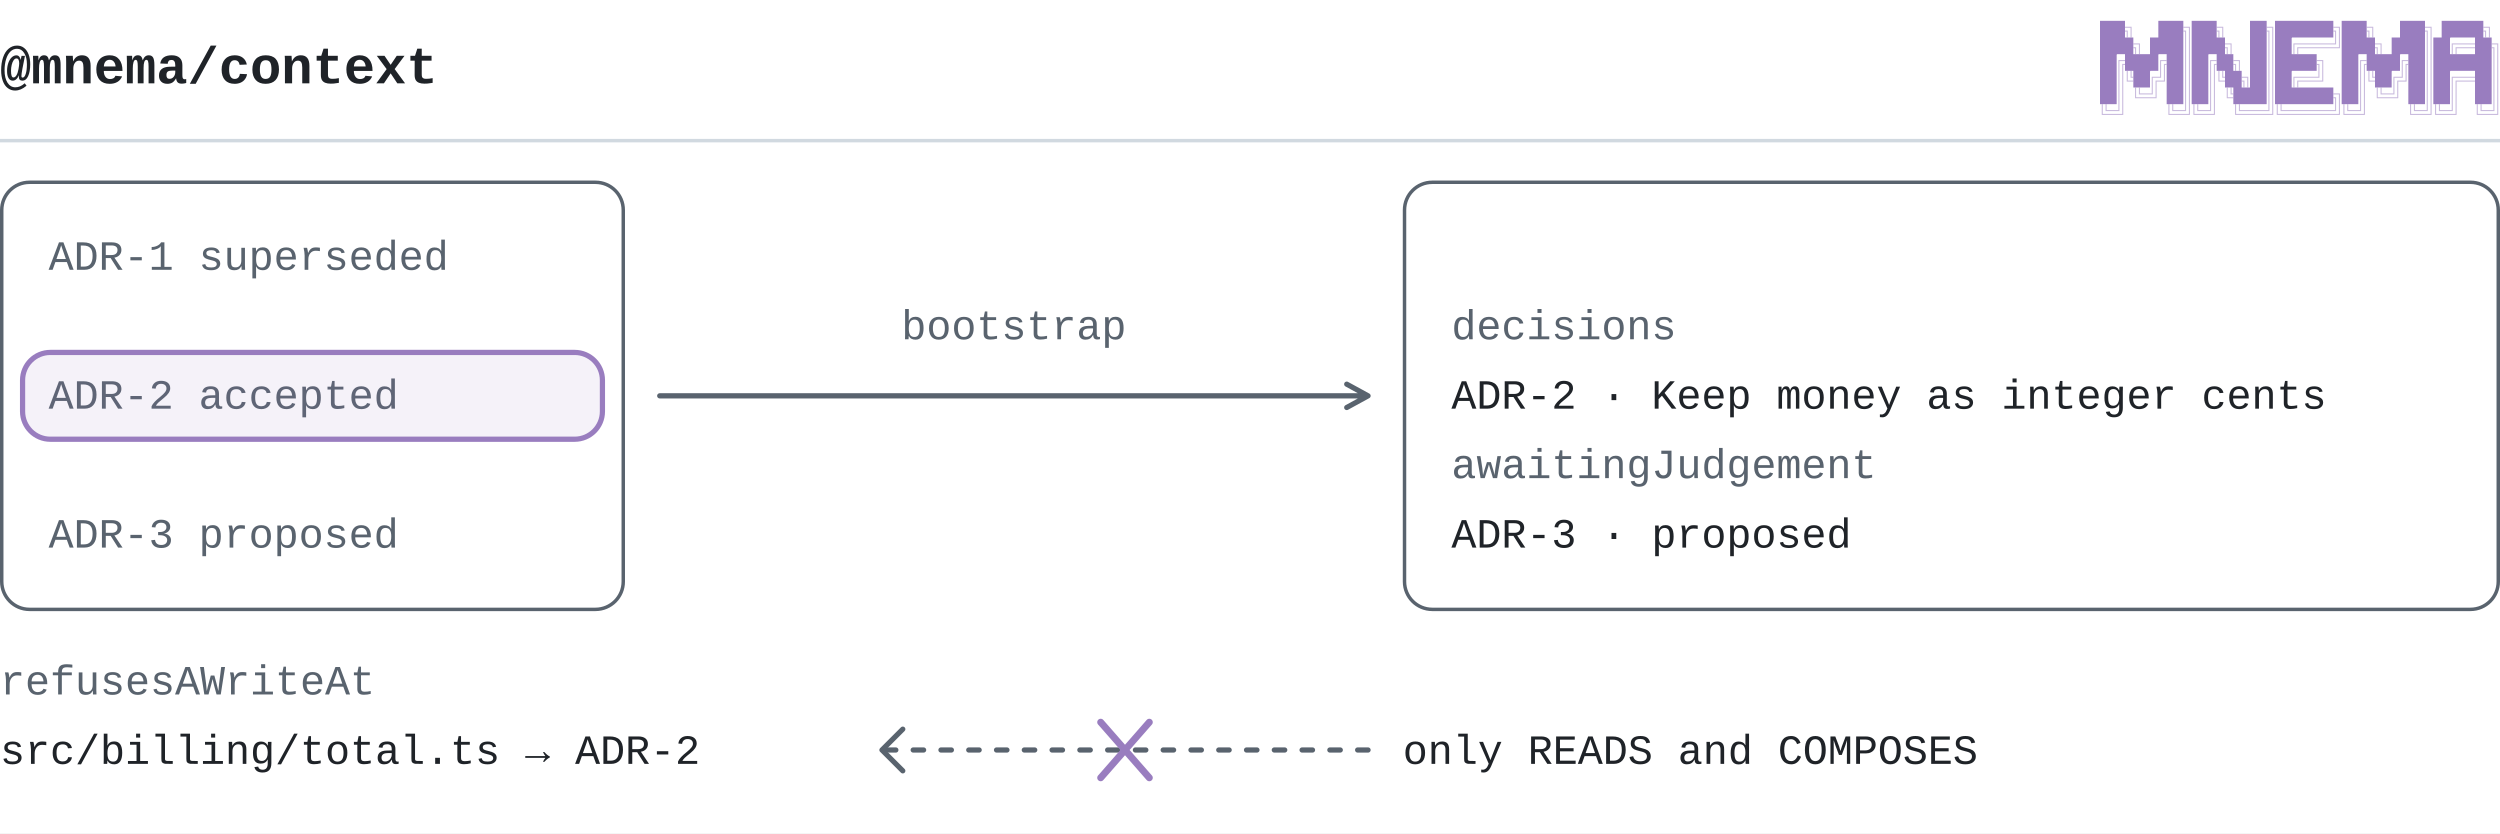
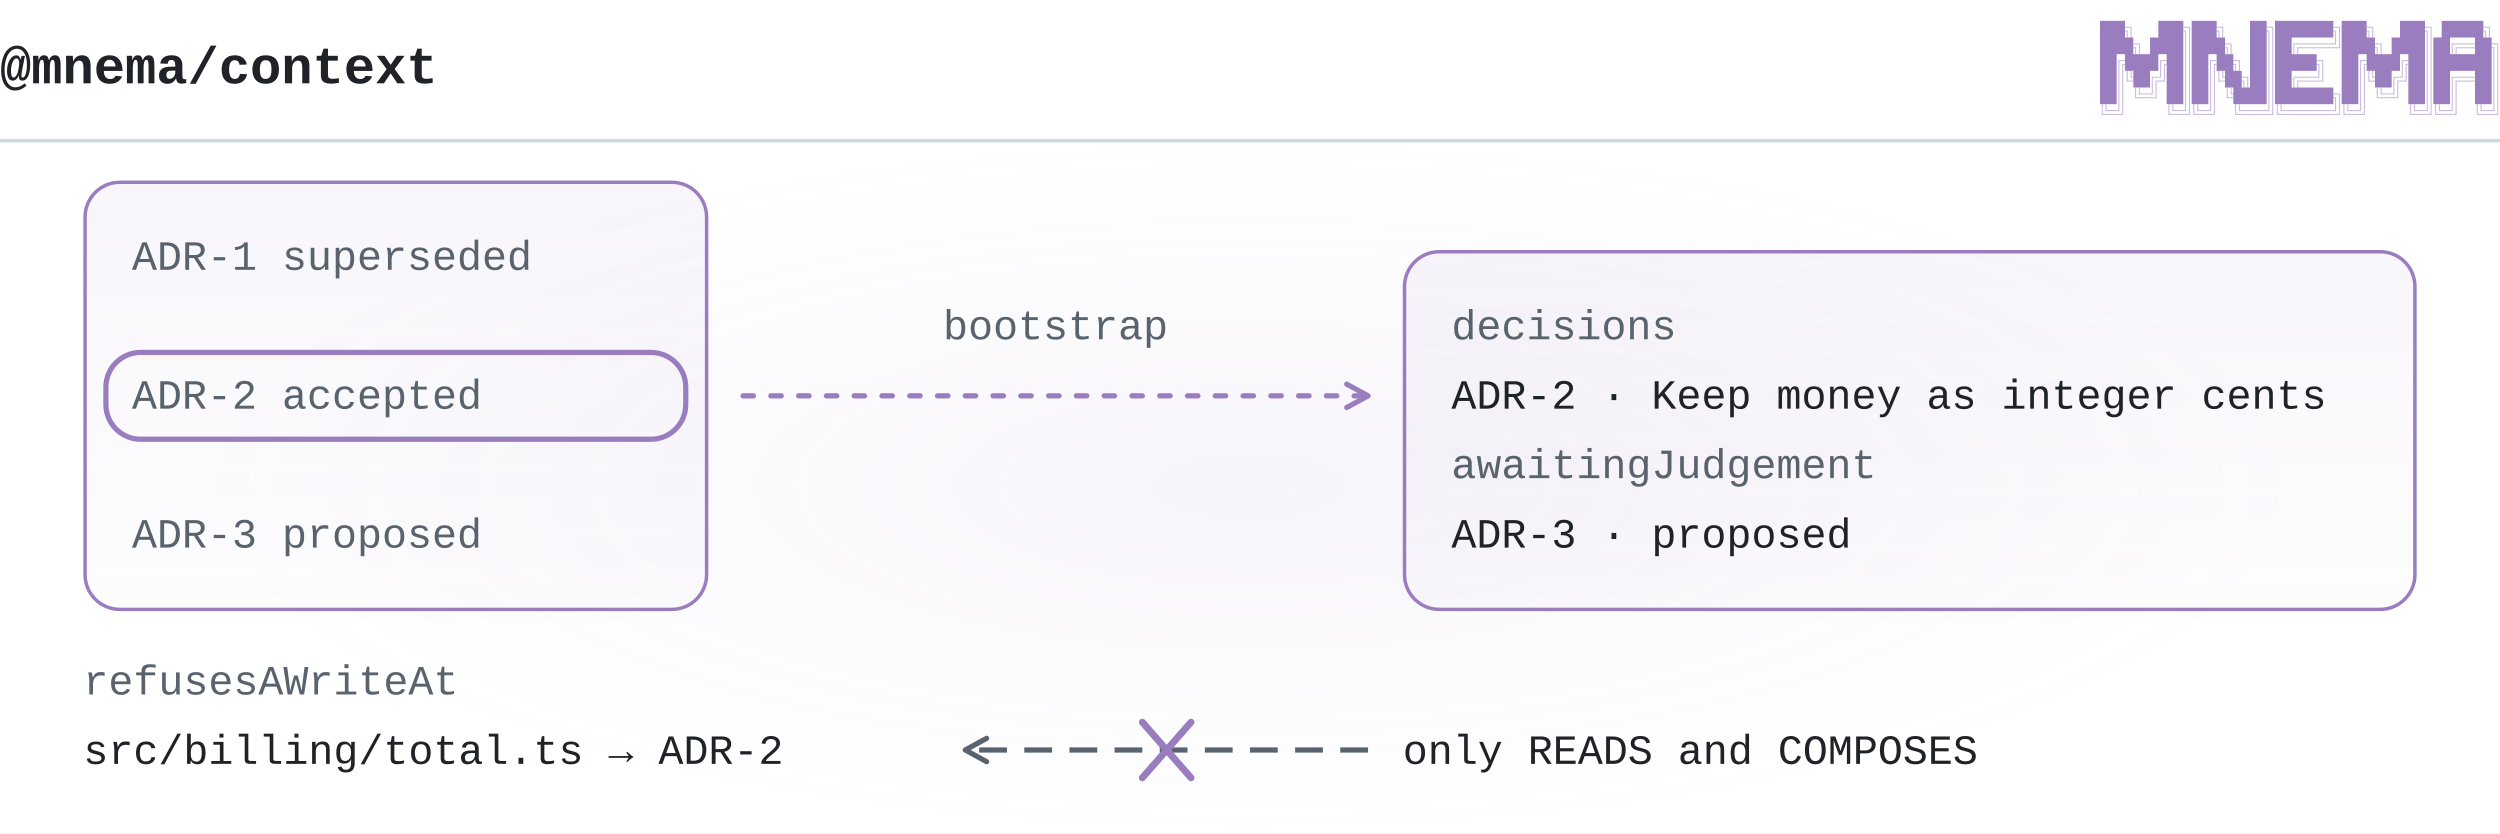
<svg xmlns="http://www.w3.org/2000/svg" width="100%" viewBox="0 0 720 240" role="img" aria-label="The mnema context layer: read-only derivations that turn the proven record into the context that guides an agent. Depends on @mnema/core.">
  <style>
.a{animation-duration:11s;animation-iteration-count:infinite;animation-timing-function:ease-in-out}
@keyframes k0{0%{opacity:0}1.82%{opacity:0}4.55%{opacity:1}90.91%{opacity:1}93.64%{opacity:0}100%{opacity:0}}
- @keyframes k1{0%{opacity:0}4.55%{opacity:0}7.27%{opacity:1}90.91%{opacity:1}93.64%{opacity:0}100%{opacity:0}}
- @keyframes k2{0%{opacity:0}7.27%{opacity:0}10%{opacity:1}90.91%{opacity:1}93.64%{opacity:0}100%{opacity:0}}
- @keyframes k3{0%{opacity:0}23.64%{opacity:0}26.36%{opacity:1}90.91%{opacity:1}93.64%{opacity:0}100%{opacity:0}}
- @keyframes k4{0%{opacity:0}18.18%{opacity:0}20.91%{opacity:1}90.91%{opacity:1}93.64%{opacity:0}100%{opacity:0}}
- @keyframes k5{0%{opacity:0}18.18%{opacity:0}20.91%{opacity:1}90.91%{opacity:1}93.64%{opacity:0}100%{opacity:0}}
- @keyframes k6{0%{opacity:0}21.82%{opacity:0}24.55%{opacity:1}90.91%{opacity:1}93.64%{opacity:0}100%{opacity:0}}
- @keyframes k7{0%{opacity:0}27.27%{opacity:0}30%{opacity:1}90.91%{opacity:1}93.64%{opacity:0}100%{opacity:0}}
- @keyframes k8{0%{opacity:0}41.82%{opacity:0}44.55%{opacity:1}90.91%{opacity:1}93.64%{opacity:0}100%{opacity:0}}
- @keyframes k9{0%{opacity:0}45.45%{opacity:0}48.18%{opacity:1}90.91%{opacity:1}93.64%{opacity:0}100%{opacity:0}}
- @keyframes k10{0%{opacity:0}60%{opacity:0}62.73%{opacity:1}90.91%{opacity:1}93.64%{opacity:0}100%{opacity:0}}
- @keyframes k11{0%{opacity:0}67.27%{opacity:0}70%{opacity:1}90.91%{opacity:1}93.64%{opacity:0}100%{opacity:0}}
- @keyframes k12{0%{opacity:0}81.82%{opacity:0}84.55%{opacity:1}90.91%{opacity:1}93.64%{opacity:0}100%{opacity:0}}
- @keyframes k13{0%{opacity:0}85.45%{opacity:0}88.18%{opacity:1}90.91%{opacity:1}93.64%{opacity:0}100%{opacity:0}}
+ @keyframes k1{0%{opacity:0}1.82%{opacity:0}4.55%{opacity:1}90.91%{opacity:1}93.64%{opacity:0}100%{opacity:0}}
+ @keyframes k2{0%{opacity:0}4.55%{opacity:0}7.27%{opacity:1}90.91%{opacity:1}93.64%{opacity:0}100%{opacity:0}}
+ @keyframes k3{0%{opacity:0}7.27%{opacity:0}10%{opacity:1}90.91%{opacity:1}93.64%{opacity:0}100%{opacity:0}}
+ @keyframes k4{0%{transform:translate(214px,114px)}21.82%{transform:translate(214px,114px)}28.18%{transform:translate(394px,114px)}29.09%{transform:translate(394px,114px)}30%{transform:translate(214px,114px)}100%{transform:translate(214px,114px)}}
+ @keyframes k5{0%{opacity:0}21.82%{opacity:0}22.91%{opacity:1}27.09%{opacity:1}28.64%{opacity:0}100%{opacity:0}}
+ @keyframes k6{0%{opacity:0}17.27%{opacity:0}20%{opacity:1}90.91%{opacity:1}93.64%{opacity:0}100%{opacity:0}}
+ @keyframes k7{0%{opacity:0}18.18%{opacity:0}20.91%{opacity:1}90.91%{opacity:1}93.64%{opacity:0}100%{opacity:0}}
+ @keyframes k8{0%{opacity:0}21.82%{opacity:0}24.55%{opacity:1}90.91%{opacity:1}93.64%{opacity:0}100%{opacity:0}}
+ @keyframes k9{0%{stroke-dashoffset:180}18.18%{stroke-dashoffset:180}22.73%{stroke-dashoffset:0}26.82%{stroke-dashoffset:0}27.73%{stroke-dashoffset:180}100%{stroke-dashoffset:180}}
+ @keyframes k10{0%{opacity:0}18.18%{opacity:0}20%{opacity:1}24.55%{opacity:1}26.36%{opacity:0}100%{opacity:0}}
+ @keyframes k11{0%{opacity:0}18.18%{opacity:0}20.91%{opacity:1}90.91%{opacity:1}93.64%{opacity:0}100%{opacity:0}}
+ @keyframes k12{0%{opacity:0}27.73%{opacity:0}29.09%{opacity:1}33.64%{opacity:0}100%{opacity:0}}
+ @keyframes k13{0%{opacity:0}21.82%{opacity:0}24.55%{opacity:1}90.91%{opacity:1}93.64%{opacity:0}100%{opacity:0}}
+ @keyframes k14{0%{opacity:0}27.27%{opacity:0}30%{opacity:1}90.91%{opacity:1}93.64%{opacity:0}100%{opacity:0}}
+ @keyframes k15{0%{opacity:0}41.82%{opacity:0}44.55%{opacity:1}90.91%{opacity:1}93.64%{opacity:0}100%{opacity:0}}
+ @keyframes k16{0%{opacity:0}45.45%{opacity:0}48.18%{opacity:1}90.91%{opacity:1}93.64%{opacity:0}100%{opacity:0}}
+ @keyframes k17{0%{opacity:0}60%{opacity:0}62.73%{opacity:1}90.91%{opacity:1}93.64%{opacity:0}100%{opacity:0}}
+ @keyframes k18{0%{opacity:0}67.27%{opacity:0}70%{opacity:1}90.91%{opacity:1}93.64%{opacity:0}100%{opacity:0}}
+ @keyframes k19{0%{opacity:0}81.82%{opacity:0}84.55%{opacity:1}90.91%{opacity:1}93.64%{opacity:0}100%{opacity:0}}
+ @keyframes k20{0%{opacity:0}85.45%{opacity:0}88.18%{opacity:1}90.91%{opacity:1}93.64%{opacity:0}100%{opacity:0}}
@media (prefers-reduced-motion: reduce){.a{animation:none!important}}
</style>
+   <defs>
+     <radialGradient id="glow" cx="0.5" cy="0.5" r="0.5">
+       <stop offset="0" stop-color="#997dbf" stop-opacity="0.08" />
+       <stop offset="0.6" stop-color="#997dbf" stop-opacity="0.03" />
+       <stop offset="1" stop-color="#997dbf" stop-opacity="0" />
+     </radialGradient>
+     <linearGradient id="tint" x1="0" y1="0" x2="0" y2="1">
+       <stop offset="0" stop-color="#997dbf" stop-opacity="0.07" />
+       <stop offset="1" stop-color="#997dbf" stop-opacity="0.02" />
+     </linearGradient>
+   </defs>
  <rect width="720" height="240" fill="#ffffff" />
+   <ellipse class="a" style="animation-name:k0" cx="360" cy="140" rx="300" ry="100" fill="url(#glow)" />
  <text x="0" y="24" font-family="ui-monospace,SFMono-Regular,'SF Mono',Menlo,Consolas,'Liberation Mono',monospace" font-size="15" font-weight="600" fill="#1f2328">@mnema/context</text>
  <g transform="translate(604.8 6) scale(0.2)">
    <path data-of="blocks" fill="#997dbf" d="M0 0h12.5v24.5h-12.5zM12 0h12.5v24.5h-12.5zM24 0h12v24.5h-12zM84 0h12.5v24.5h-12.5zM96 0h12.5v24.5h-12.5zM108 0h12v24.5h-12zM132 0h12.5v24.5h-12.5zM144 0h12.5v24.5h-12.5zM156 0h12v24.5h-12zM216 0h12.5v24.5h-12.5zM228 0h12v24.5h-12zM252 0h12.5v24.5h-12.5zM264 0h12.5v24.5h-12.5zM276 0h12.5v24h-12.5zM288 0h12.5v24h-12.5zM300 0h12.5v24h-12.5zM312 0h12.5v24h-12.5zM324 0h12v24h-12zM348 0h12.5v24.5h-12.5zM360 0h12.5v24.5h-12.5zM372 0h12v24.5h-12zM432 0h12.5v24.5h-12.5zM444 0h12.5v24.5h-12.5zM456 0h12v24.5h-12zM492 0h12.5v24.5h-12.5zM504 0h12.5v24h-12.5zM516 0h12.5v24h-12.5zM528 0h12.5v24h-12.5zM540 0h12v24.5h-12zM0 24h12.5v24.5h-12.5zM12 24h12.5v24.5h-12.5zM24 24h12.5v24h-12.5zM36 24h12v24.5h-12zM72 24h12.5v24.5h-12.5zM84 24h12.5v24h-12.5zM96 24h12.5v24.5h-12.5zM108 24h12v24.5h-12zM132 24h12.5v24.5h-12.5zM144 24h12.5v24.5h-12.5zM156 24h12.5v24h-12.5zM168 24h12v24.5h-12zM216 24h12.5v24.5h-12.5zM228 24h12v24.5h-12zM252 24h12.5v24.5h-12.5zM264 24h12v24.5h-12zM348 24h12.5v24.5h-12.5zM360 24h12.5v24.5h-12.5zM372 24h12.5v24h-12.5zM384 24h12v24.5h-12zM420 24h12.5v24.5h-12.5zM432 24h12.5v24h-12.5zM444 24h12.5v24.5h-12.5zM456 24h12v24.5h-12zM480 24h12.5v24.5h-12.5zM492 24h12v24.5h-12zM540 24h12.5v24.5h-12.5zM552 24h12v24.5h-12zM0 48h12.5v24.5h-12.5zM12 48h12v24.5h-12zM36 48h12.5v24h-12.5zM48 48h12.5v24.5h-12.5zM60 48h12.5v24.5h-12.5zM72 48h12v24h-12zM96 48h12.5v24.5h-12.5zM108 48h12v24.5h-12zM132 48h12.5v24.5h-12.5zM144 48h12v24.5h-12zM168 48h12.5v24h-12.5zM180 48h12v24.5h-12zM216 48h12.5v24.5h-12.5zM228 48h12v24.5h-12zM252 48h12.5v24.5h-12.5zM264 48h12.5v24.5h-12.5zM276 48h12.5v24h-12.5zM288 48h12.5v24h-12.5zM300 48h12v24h-12zM348 48h12.5v24.5h-12.5zM360 48h12v24.5h-12zM384 48h12.5v24h-12.5zM396 48h12.5v24.5h-12.5zM408 48h12.5v24.5h-12.5zM420 48h12v24h-12zM444 48h12.5v24.5h-12.5zM456 48h12v24.5h-12zM480 48h12.5v24.5h-12.5zM492 48h12.5v24.5h-12.5zM504 48h12.5v24h-12.5zM516 48h12.5v24h-12.5zM528 48h12.5v24h-12.5zM540 48h12.5v24.5h-12.5zM552 48h12v24.5h-12zM0 72h12.5v24.5h-12.5zM12 72h12v24.5h-12zM48 72h12.5v24h-12.5zM60 72h12v24h-12zM96 72h12.5v24.5h-12.5zM108 72h12v24.5h-12zM132 72h12.5v24.5h-12.5zM144 72h12v24.5h-12zM180 72h12.5v24h-12.5zM192 72h12v24.5h-12zM216 72h12.5v24.5h-12.5zM228 72h12v24.5h-12zM252 72h12.5v24.5h-12.5zM264 72h12v24.5h-12zM348 72h12.5v24.5h-12.5zM360 72h12v24.5h-12zM396 72h12.5v24h-12.5zM408 72h12v24h-12zM444 72h12.5v24.5h-12.5zM456 72h12v24.5h-12zM480 72h12.5v24.5h-12.5zM492 72h12v24.5h-12zM540 72h12.5v24.5h-12.5zM552 72h12v24.5h-12zM0 96h12.5v24h-12.5zM12 96h12v24h-12zM96 96h12.5v24h-12.5zM108 96h12v24h-12zM132 96h12.5v24h-12.5zM144 96h12v24h-12zM192 96h12.5v24h-12.5zM204 96h12.5v24h-12.5zM216 96h12.5v24h-12.5zM228 96h12v24h-12zM252 96h12.5v24h-12.5zM264 96h12.5v24h-12.5zM276 96h12.5v24h-12.5zM288 96h12.5v24h-12.5zM300 96h12.5v24h-12.5zM312 96h12.5v24h-12.5zM324 96h12v24h-12zM348 96h12.5v24h-12.5zM360 96h12v24h-12zM444 96h12.5v24h-12.5zM456 96h12v24h-12zM480 96h12.5v24h-12.5zM492 96h12v24h-12zM540 96h12.5v24h-12.5zM552 96h12v24h-12z" />
    <path data-of="lines" fill="none" stroke="#997dbf" stroke-opacity="0.55" stroke-width="1.5" stroke-linejoin="miter" d="M36 9.25L44.75 9.25L44.75 24M36 14.75L39.25 14.75L39.25 24M120 9.25L128.75 9.25L128.75 24M120 14.75L123.25 14.75L123.25 24M168 9.25L176.75 9.25L176.75 24M168 14.75L171.25 14.75L171.25 24M240 9.25L248.75 9.25L248.75 24M240 14.75L243.25 14.75L243.25 24M336 9.25L344.75 9.25L344.75 24M336 14.75L339.25 14.75L339.25 24M384 9.25L392.75 9.25L392.75 24M384 14.75L387.25 14.75L387.25 24M468 9.25L476.75 9.25L476.75 24M468 14.75L471.25 14.75L471.25 24M552 9.25L560.75 9.25L560.75 24M552 14.75L555.25 14.75L555.25 24M48 33.25L56.75 33.25L56.75 48M48 38.75L51.25 38.75L51.25 48M123.25 24L123.25 48M128.75 24L128.75 48M180 33.25L188.75 33.25L188.75 48M180 38.75L183.25 38.75L183.25 48M243.25 24L243.25 48M248.75 24L248.75 48M288 33.25L279.25 33.25L279.25 48M288 38.75L284.75 38.75L284.75 48M288 33.25L300 33.25M288 38.75L300 38.75M300 33.25L312 33.25M300 38.75L312 38.75M312 33.25L324 33.25M312 38.75L324 38.75M324 33.25L336 33.25M324 38.75L336 38.75M344.75 24L344.75 38.75L336 38.75M339.25 24L339.25 33.25L336 33.25M396 33.25L404.75 33.25L404.75 48M396 38.75L399.25 38.75L399.25 48M471.25 24L471.25 48M476.75 24L476.75 48M516 33.25L507.25 33.25L507.25 48M516 38.75L512.75 38.75L512.75 48M516 33.25L528 33.25M516 38.75L528 38.75M528 33.25L540 33.25M528 38.75L540 38.75M564 33.25L572.75 33.25L572.75 48M564 38.75L567.25 38.75L567.25 48M36 57.25L27.25 57.25L27.25 72M36 62.75L32.75 62.75L32.75 72M96 57.25L87.25 57.25L87.25 72M96 62.75L92.75 62.75L92.75 72M123.25 48L123.25 72M128.75 48L128.75 72M168 57.25L159.25 57.25L159.25 72M168 62.75L164.75 62.75L164.75 72M192 57.25L200.75 57.25L200.75 72M192 62.75L195.25 62.75L195.25 72M243.25 48L243.25 72M248.75 48L248.75 72M312 57.25L320.75 57.25L320.75 72M312 62.75L315.25 62.75L315.25 72M384 57.25L375.25 57.25L375.25 72M384 62.75L380.75 62.75L380.75 72M444 57.25L435.25 57.25L435.25 72M444 62.75L440.75 62.75L440.75 72M471.25 48L471.25 72M476.75 48L476.75 72M567.25 48L567.25 72M572.75 48L572.75 72M27.25 72L27.25 96M32.75 72L32.75 96M39.25 72L39.25 86.75L48 86.75M44.75 72L44.75 81.25L48 81.25M84 81.25L75.25 81.25L75.25 96M84 86.75L80.75 86.75L80.75 96M92.75 72L92.75 86.75L84 86.75M87.25 72L87.25 81.25L84 81.25M123.25 72L123.25 96M128.75 72L128.75 96M159.25 72L159.25 96M164.75 72L164.75 96M171.25 72L171.25 86.75L180 86.75M176.75 72L176.75 81.25L180 81.25M204 81.25L212.75 81.25L212.75 96M204 86.75L207.25 86.75L207.25 96M243.25 72L243.25 96M248.75 72L248.75 96M288 81.25L279.25 81.25L279.25 96M288 86.75L284.75 86.75L284.75 96M288 81.25L300 81.25M288 86.75L300 86.75M300 81.25L312 81.25M300 86.75L312 86.75M320.75 72L320.75 86.75L312 86.75M315.25 72L315.25 81.25L312 81.25M375.25 72L375.25 96M380.75 72L380.75 96M387.25 72L387.25 86.75L396 86.75M392.75 72L392.75 81.25L396 81.25M432 81.25L423.25 81.25L423.25 96M432 86.75L428.75 86.75L428.75 96M440.75 72L440.75 86.75L432 86.75M435.25 72L435.25 81.25L432 81.25M471.25 72L471.25 96M476.75 72L476.75 96M516 81.25L507.25 81.25L507.25 96M516 86.75L512.75 86.75L512.75 96M516 81.25L528 81.25M516 86.75L528 86.75M528 81.25L540 81.25M528 86.75L540 86.75M567.25 72L567.25 96M572.75 72L572.75 96M27.25 96L27.25 120M32.75 96L32.75 120M51.25 96L51.25 110.75L60 110.75M56.75 96L56.75 105.25L60 105.25M60 105.25L72 105.25M60 110.75L72 110.75M80.75 96L80.75 110.75L72 110.75M75.25 96L75.25 105.25L72 105.25M123.25 96L123.25 120M128.75 96L128.75 120M159.25 96L159.25 120M164.75 96L164.75 120M183.25 96L183.25 110.75L192 110.75M188.75 96L188.75 105.25L192 105.25M243.25 96L243.25 120M248.75 96L248.75 120M336 105.25L344.75 105.25L344.75 120M336 110.75L339.25 110.75L339.25 120M375.25 96L375.25 120M380.75 96L380.75 120M399.25 96L399.25 110.75L408 110.75M404.75 96L404.75 105.25L408 105.25M408 105.25L420 105.25M408 110.75L420 110.75M428.75 96L428.75 110.75L420 110.75M423.25 96L423.25 105.25L420 105.25M471.25 96L471.25 120M476.75 96L476.75 120M507.25 96L507.25 120M512.75 96L512.75 120M567.25 96L567.25 120M572.75 96L572.75 120M3.25 120L3.25 134.75L12 134.75M8.75 120L8.75 129.25L12 129.25M12 129.25L24 129.25M12 134.75L24 134.75M32.75 120L32.75 134.75L24 134.75M27.25 120L27.25 129.25L24 129.25M99.25 120L99.25 134.75L108 134.75M104.75 120L104.75 129.25L108 129.25M108 129.25L120 129.25M108 134.75L120 134.75M128.75 120L128.75 134.75L120 134.75M123.25 120L123.25 129.25L120 129.25M135.25 120L135.25 134.75L144 134.75M140.75 120L140.75 129.25L144 129.25M144 129.25L156 129.25M144 134.75L156 134.75M164.75 120L164.75 134.75L156 134.75M159.25 120L159.25 129.25L156 129.25M195.25 120L195.25 134.75L204 134.75M200.75 120L200.75 129.25L204 129.25M204 129.25L216 129.25M204 134.75L216 134.75M216 129.25L228 129.25M216 134.75L228 134.75M228 129.25L240 129.25M228 134.75L240 134.75M248.75 120L248.75 134.75L240 134.75M243.25 120L243.25 129.25L240 129.25M255.25 120L255.25 134.75L264 134.75M260.75 120L260.75 129.25L264 129.25M264 129.25L276 129.25M264 134.75L276 134.75M276 129.25L288 129.25M276 134.75L288 134.75M288 129.25L300 129.25M288 134.75L300 134.75M300 129.25L312 129.25M300 134.75L312 134.75M312 129.25L324 129.25M312 134.75L324 134.75M324 129.25L336 129.25M324 134.75L336 134.75M344.75 120L344.75 134.75L336 134.75M339.25 120L339.25 129.25L336 129.25M351.25 120L351.25 134.75L360 134.75M356.75 120L356.75 129.25L360 129.25M360 129.25L372 129.25M360 134.75L372 134.75M380.75 120L380.75 134.75L372 134.75M375.25 120L375.25 129.25L372 129.25M447.25 120L447.25 134.75L456 134.75M452.75 120L452.75 129.25L456 129.25M456 129.25L468 129.25M456 134.75L468 134.75M476.75 120L476.75 134.75L468 134.75M471.25 120L471.25 129.25L468 129.25M483.25 120L483.25 134.75L492 134.75M488.75 120L488.75 129.25L492 129.25M492 129.25L504 129.25M492 134.75L504 134.75M512.75 120L512.75 134.75L504 134.75M507.25 120L507.25 129.25L504 129.25M543.25 120L543.25 134.75L552 134.75M548.75 120L548.75 129.25L552 129.25M552 129.25L564 129.25M552 134.75L564 134.75M572.75 120L572.75 134.75L564 134.75M567.25 120L567.25 129.25L564 129.25" />
  </g>
  <path d="M0 40.5H720" stroke="#d1d9e0" />
-   <rect x="0.5" y="52.5" width="179" height="123" rx="8" fill="none" stroke="#59636e" />
-   <text class="a" style="animation-name:k0" x="14" y="77.7" font-family="ui-monospace,SFMono-Regular,'SF Mono',Menlo,Consolas,'Liberation Mono',monospace" font-size="12" fill="#59636e">ADR-1 superseded</text>
-   <text class="a" style="animation-name:k1" x="14" y="117.7" font-family="ui-monospace,SFMono-Regular,'SF Mono',Menlo,Consolas,'Liberation Mono',monospace" font-size="12" fill="#59636e">ADR-2 accepted</text>
-   <text class="a" style="animation-name:k2" x="14" y="157.7" font-family="ui-monospace,SFMono-Regular,'SF Mono',Menlo,Consolas,'Liberation Mono',monospace" font-size="12" fill="#59636e">ADR-3 proposed</text>
-   <rect class="a" style="animation-name:k3" x="6.5" y="101.5" width="167" height="25" rx="8" fill="#997dbf" fill-opacity="0.1" stroke="#997dbf" stroke-width="1.5" />
-   <path class="a" style="animation-name:k4" d="M190 114L394 114M387.86 110.64L394 114L387.86 117.36" fill="none" stroke="#59636e" stroke-width="1.5" stroke-linecap="round" stroke-linejoin="round" />
-   <text class="a" style="animation-name:k5" x="292" y="97.7" font-family="ui-monospace,SFMono-Regular,'SF Mono',Menlo,Consolas,'Liberation Mono',monospace" font-size="12" fill="#59636e" text-anchor="middle">bootstrap</text>
-   <rect x="404.5" y="52.5" width="315" height="123" rx="8" fill="none" stroke="#59636e" />
-   <text class="a" style="animation-name:k6" x="418" y="97.7" font-family="ui-monospace,SFMono-Regular,'SF Mono',Menlo,Consolas,'Liberation Mono',monospace" font-size="12" fill="#59636e">decisions</text>
-   <text class="a" style="animation-name:k7" x="418" y="117.7" font-family="ui-monospace,SFMono-Regular,'SF Mono',Menlo,Consolas,'Liberation Mono',monospace" font-size="12" fill="#1f2328">ADR-2 · Keep money as integer cents</text>
-   <text class="a" style="animation-name:k8" x="418" y="137.7" font-family="ui-monospace,SFMono-Regular,'SF Mono',Menlo,Consolas,'Liberation Mono',monospace" font-size="12" fill="#59636e">awaitingJudgement</text>
-   <text class="a" style="animation-name:k9" x="418" y="157.7" font-family="ui-monospace,SFMono-Regular,'SF Mono',Menlo,Consolas,'Liberation Mono',monospace" font-size="12" fill="#1f2328">ADR-3 · proposed</text>
-   <text class="a" style="animation-name:k10" x="0" y="200" font-family="ui-monospace,SFMono-Regular,'SF Mono',Menlo,Consolas,'Liberation Mono',monospace" font-size="12" fill="#59636e">refusesAWriteAt</text>
-   <text class="a" style="animation-name:k11" x="0" y="220" font-family="ui-monospace,SFMono-Regular,'SF Mono',Menlo,Consolas,'Liberation Mono',monospace" font-size="12" fill="#1f2328">src/billing/total.ts → ADR-2</text>
-   <g class="a" style="animation-name:k12">
-     <path d="M394 216H254" stroke="#59636e" stroke-width="1.5" stroke-dasharray="3 5" stroke-linecap="round" />
-     <path d="M260 210L254 216L260 222" fill="none" stroke="#59636e" stroke-width="1.5" stroke-linecap="round" stroke-linejoin="round" />
-     <path d="M317 208L331 224M331 208L317 224" stroke="#997dbf" stroke-width="2" stroke-linecap="round" />
+   <rect x="24.5" y="52.5" width="179" height="123" rx="10" fill="url(#tint)" stroke="#997dbf" />
+   <text class="a" style="animation-name:k1" x="38" y="77.7" font-family="ui-monospace,SFMono-Regular,'SF Mono',Menlo,Consolas,'Liberation Mono',monospace" font-size="12" fill="#59636e">ADR-1 superseded</text>
+   <text class="a" style="animation-name:k2" x="38" y="117.7" font-family="ui-monospace,SFMono-Regular,'SF Mono',Menlo,Consolas,'Liberation Mono',monospace" font-size="12" fill="#59636e">ADR-2 accepted</text>
+   <text class="a" style="animation-name:k3" x="38" y="157.7" font-family="ui-monospace,SFMono-Regular,'SF Mono',Menlo,Consolas,'Liberation Mono',monospace" font-size="12" fill="#59636e">ADR-3 proposed</text>
+   <rect class="a" style="animation-name:k6" x="30.5" y="101.5" width="167" height="25" rx="10" fill="none" stroke="#997dbf" stroke-width="1.5" />
+   <path class="a" style="animation-name:k7" d="M214 114L394 114" fill="none" stroke="#997dbf" stroke-dasharray="3 5" stroke-linecap="round" stroke-width="1.5" />
+   <path class="a" style="animation-name:k8" d="M387.86 110.64L394 114L387.86 117.36" fill="none" stroke="#997dbf" stroke-width="1.5" stroke-linecap="round" stroke-linejoin="round" />
+   <path class="a" style="animation-name:k9,k10" opacity="0" d="M214 114L394 114" fill="none" stroke="#997dbf" stroke-width="2" stroke-linecap="round" stroke-dasharray="180 180" />
+   <g class="a" style="animation-name:k4,k5" opacity="0">
+     <circle r="8" fill="#997dbf" fill-opacity="0.22" />
+     <circle r="4" fill="#997dbf" />
  </g>
-   <text class="a" style="animation-name:k13" x="404" y="220" font-family="ui-monospace,SFMono-Regular,'SF Mono',Menlo,Consolas,'Liberation Mono',monospace" font-size="12" fill="#1f2328">only READS and COMPOSES</text>
+   <text class="a" style="animation-name:k11" x="304" y="97.7" font-family="ui-monospace,SFMono-Regular,'SF Mono',Menlo,Consolas,'Liberation Mono',monospace" font-size="12" fill="#59636e" text-anchor="middle">bootstrap</text>
+   <rect x="404.5" y="72.5" width="291" height="103" rx="10" fill="url(#tint)" stroke="#997dbf" />
+   <rect class="a" style="animation-name:k12" opacity="0" x="405.5" y="73.5" width="289" height="101" rx="9" fill="none" stroke="#997dbf" stroke-width="3" />
+   <text class="a" style="animation-name:k13" x="418" y="97.7" font-family="ui-monospace,SFMono-Regular,'SF Mono',Menlo,Consolas,'Liberation Mono',monospace" font-size="12" fill="#59636e">decisions</text>
+   <text class="a" style="animation-name:k14" x="418" y="117.7" font-family="ui-monospace,SFMono-Regular,'SF Mono',Menlo,Consolas,'Liberation Mono',monospace" font-size="12" fill="#1f2328">ADR-2 · Keep money as integer cents</text>
+   <text class="a" style="animation-name:k15" x="418" y="137.7" font-family="ui-monospace,SFMono-Regular,'SF Mono',Menlo,Consolas,'Liberation Mono',monospace" font-size="12" fill="#59636e">awaitingJudgement</text>
+   <text class="a" style="animation-name:k16" x="418" y="157.7" font-family="ui-monospace,SFMono-Regular,'SF Mono',Menlo,Consolas,'Liberation Mono',monospace" font-size="12" fill="#1f2328">ADR-3 · proposed</text>
+   <text class="a" style="animation-name:k17" x="24" y="200" font-family="ui-monospace,SFMono-Regular,'SF Mono',Menlo,Consolas,'Liberation Mono',monospace" font-size="12" fill="#59636e">refusesAWriteAt</text>
+   <text class="a" style="animation-name:k18" x="24" y="220" font-family="ui-monospace,SFMono-Regular,'SF Mono',Menlo,Consolas,'Liberation Mono',monospace" font-size="12" fill="#1f2328">src/billing/total.ts → ADR-2</text>
+   <g class="a" style="animation-name:k19">
+     <path d="M394 216L278 216" fill="none" stroke="#59636e" stroke-dasharray="8 5" stroke-width="1.5" />
+     <path d="M284.14 219.36L278 216L284.14 212.64" fill="none" stroke="#59636e" stroke-width="1.5" stroke-linecap="round" stroke-linejoin="round" />
+     <path d="M329 208L343 224M343 208L329 224" stroke="#997dbf" stroke-width="2" stroke-linecap="round" />
+   </g>
+   <text class="a" style="animation-name:k20" x="404" y="220" font-family="ui-monospace,SFMono-Regular,'SF Mono',Menlo,Consolas,'Liberation Mono',monospace" font-size="12" fill="#1f2328">only READS and COMPOSES</text>
</svg>
